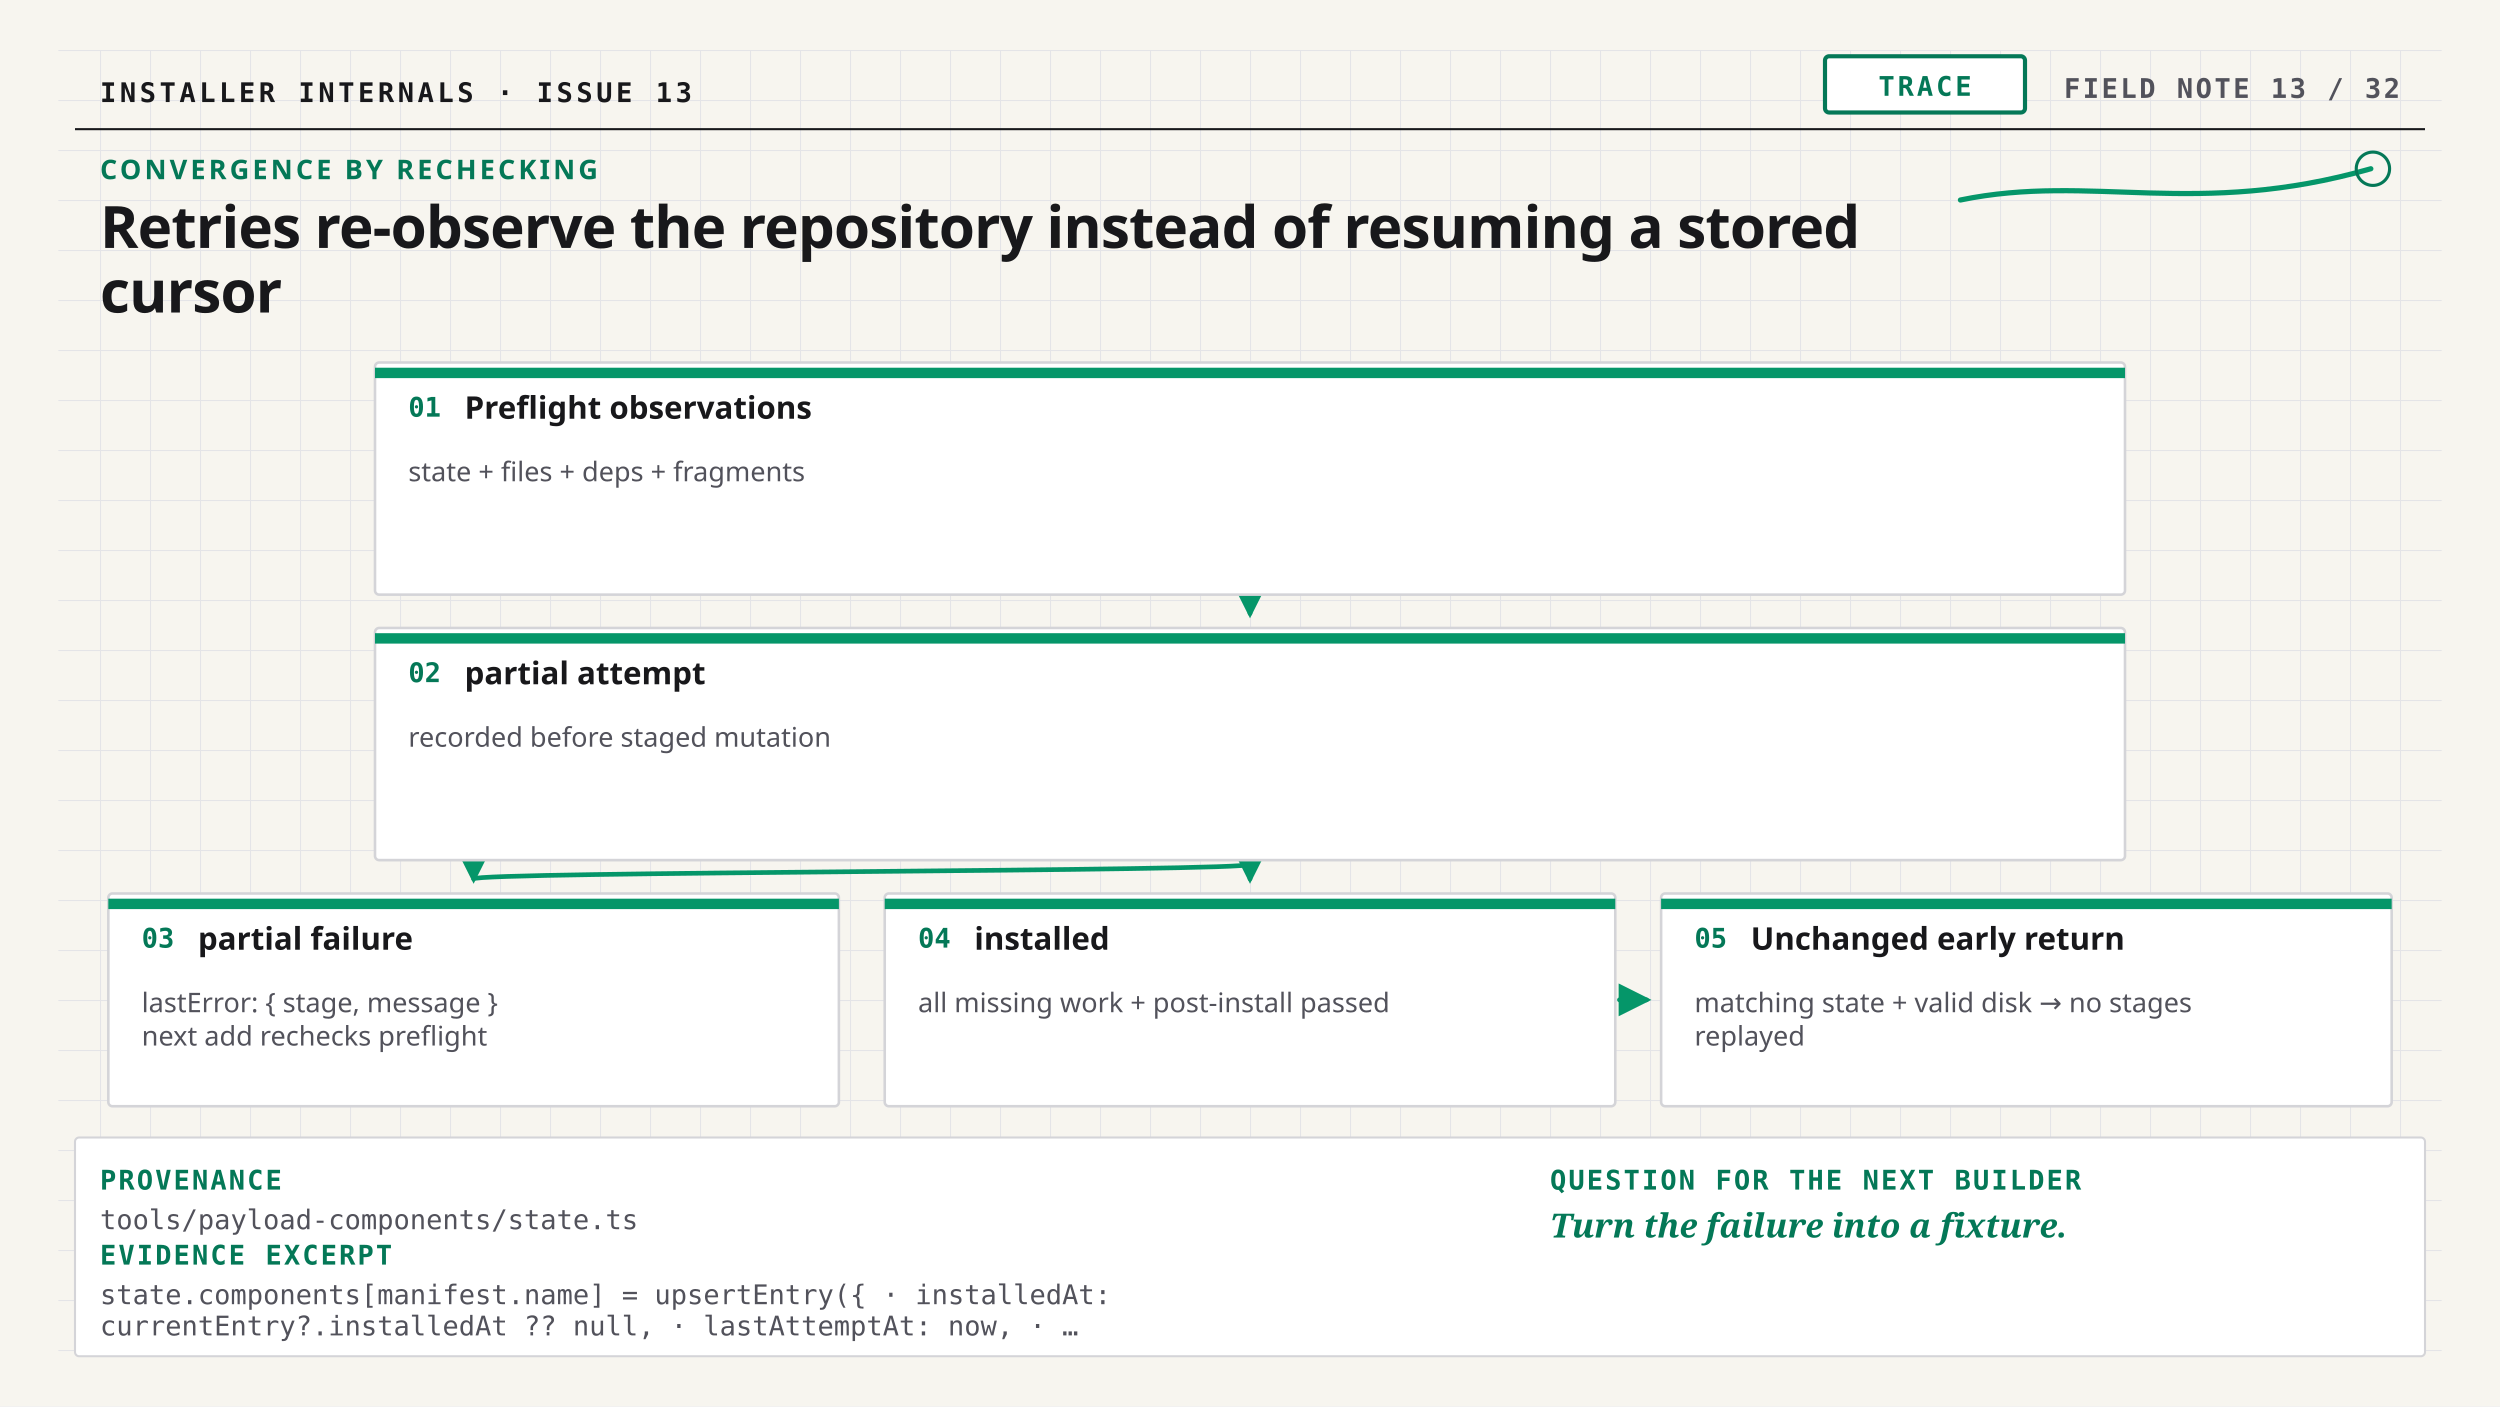
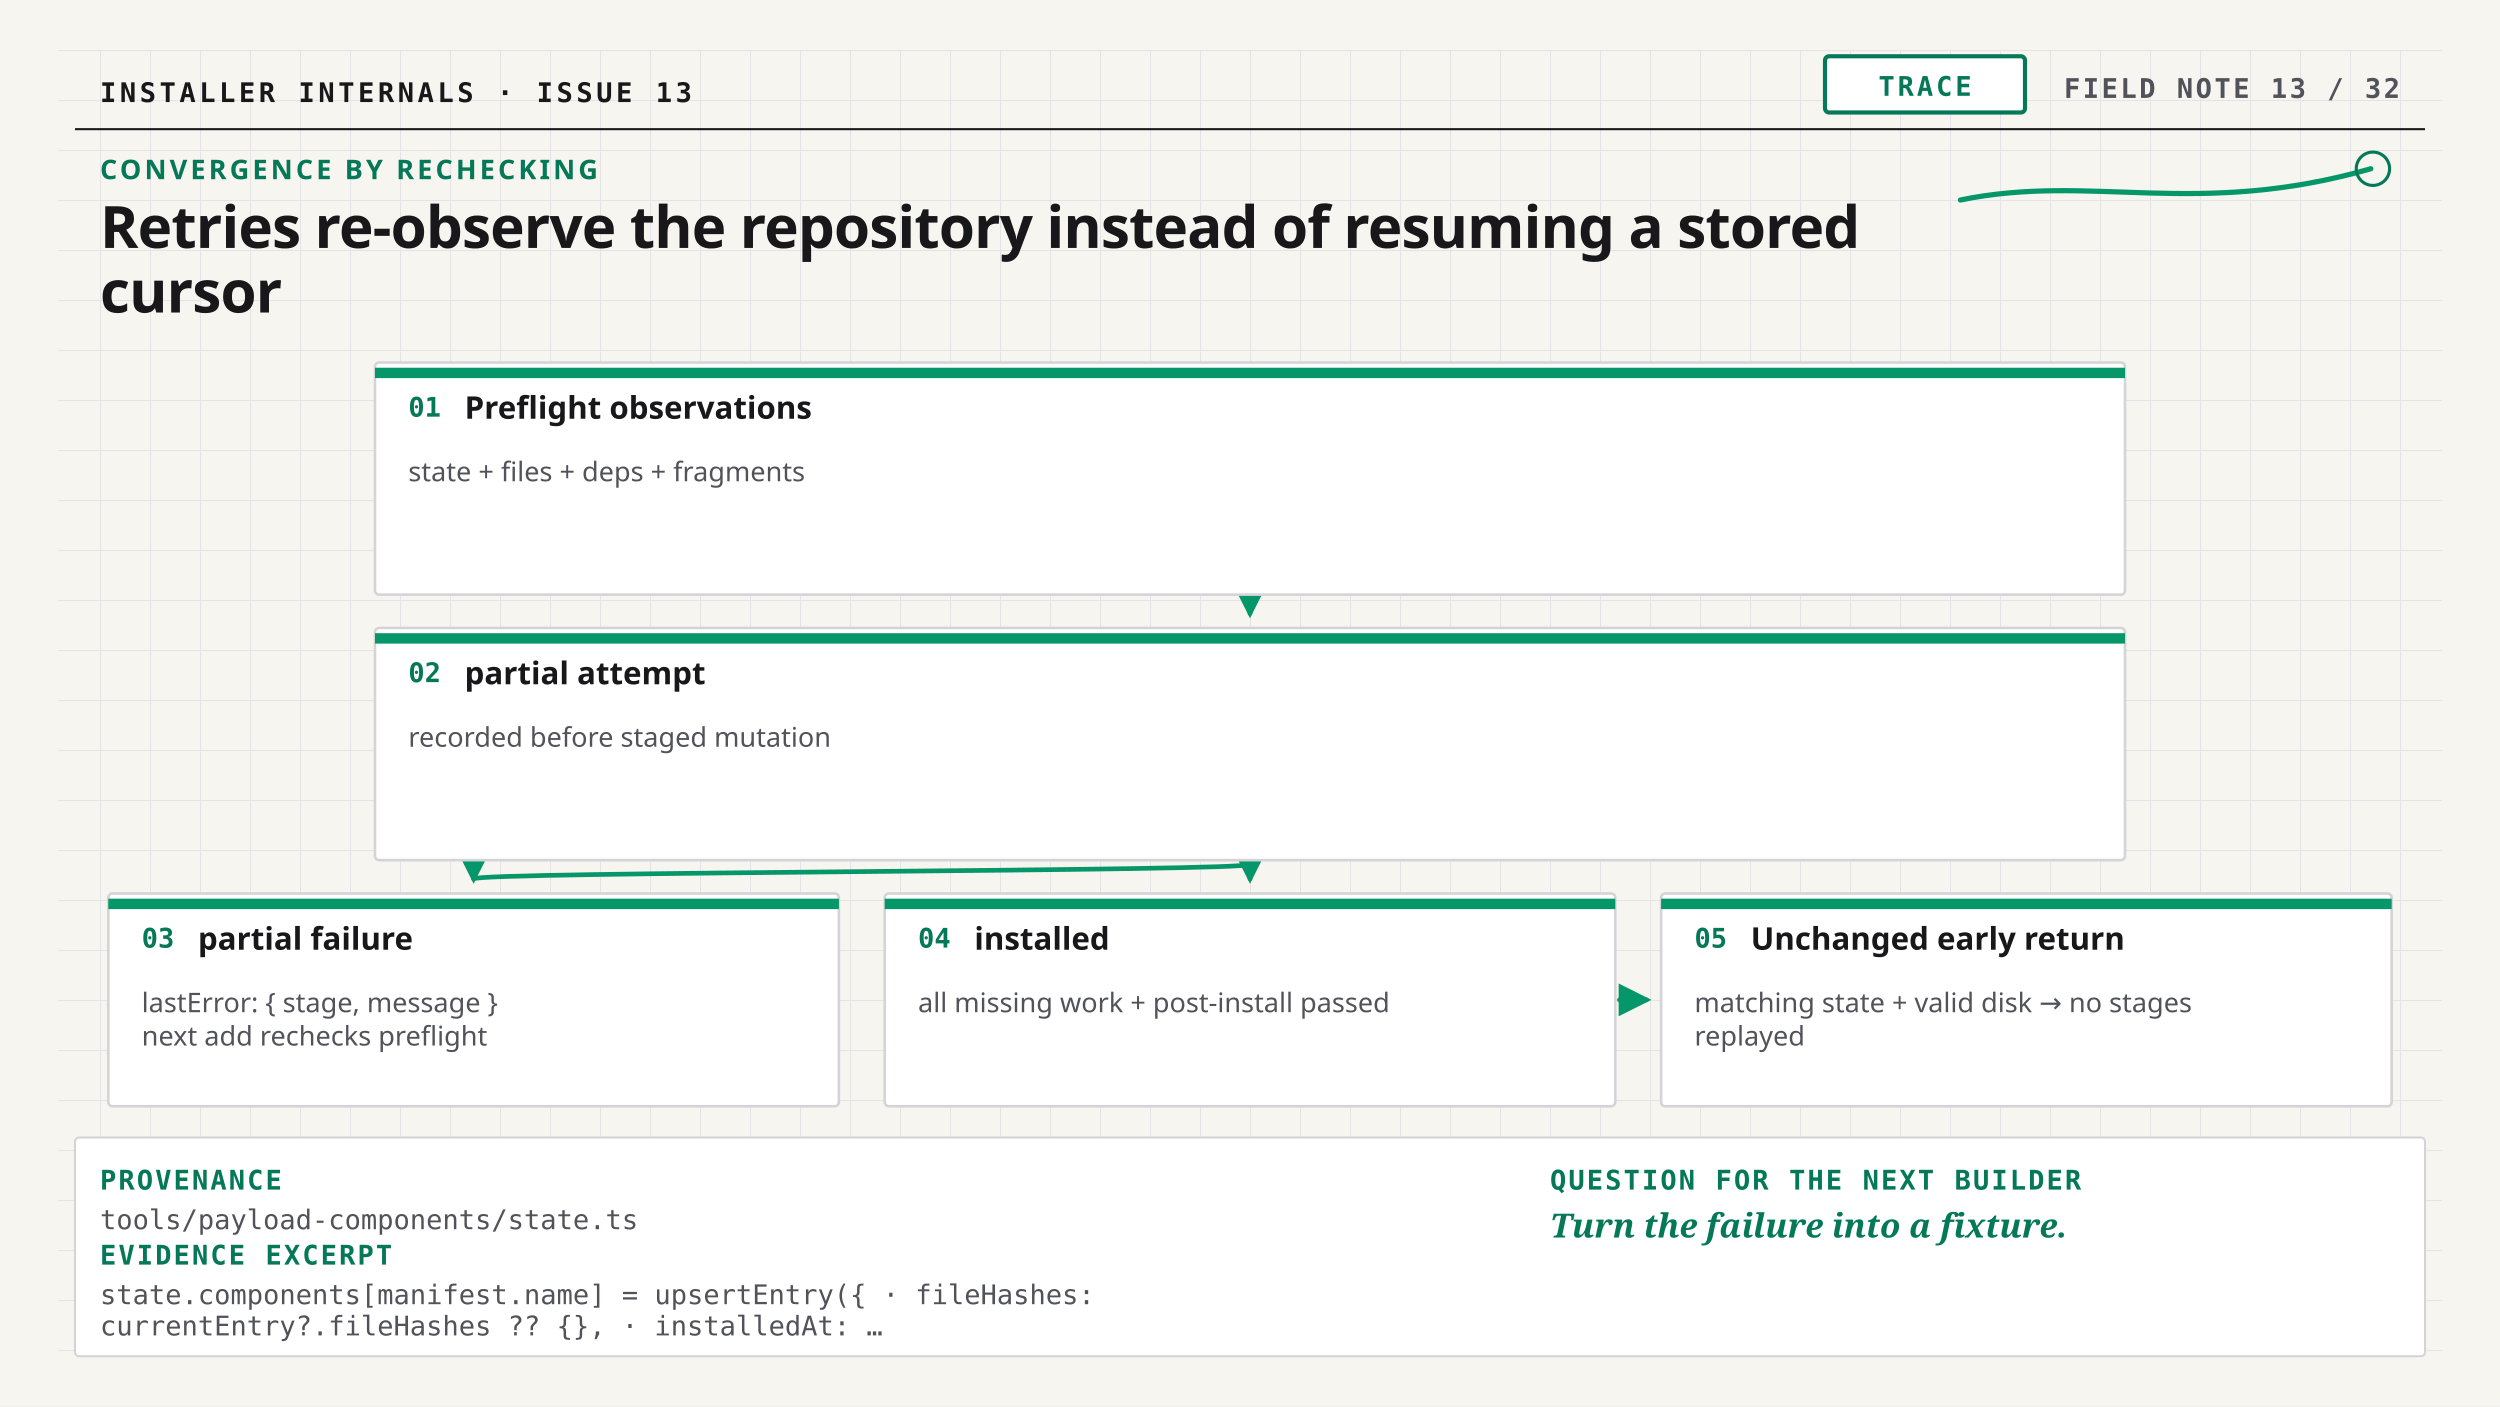
<svg xmlns="http://www.w3.org/2000/svg" viewBox="0 0 1200 675" role="img" aria-labelledby="diagram-title diagram-description" class="diagram diagram--trace" data-mode="trace" data-series="installer-internals" data-issue="13">
  <defs>
    <pattern id="journal-grid-pattern" width="24" height="24" patternUnits="userSpaceOnUse">
      <path d="M 24 0 L 0 0 0 24" fill="none" stroke="#e4e4e7" stroke-width="1" />
    </pattern>
    <marker id="journal-arrow" viewBox="0 0 10 10" refX="8.5" refY="5" markerWidth="7" markerHeight="7" orient="auto-start-reverse">
      <path d="M 0 0 L 10 5 L 0 10 z" fill="#059669" />
    </marker>
    <style>
      .diagram {
        background: #f7f5ef;
        color: #18181b;
      }
      .paper {
        fill: #f7f5ef;
      }
      .grid {
        fill: url(#journal-grid-pattern);
      }
      .masthead,
      .mode-label,
      .folio-label,
      .footer-label,
      .node-index,
      .edge-label,
      .node-title--mono,
      .node-body--mono,
      .provenance-line {
        font-family: ui-monospace, SFMono-Regular, Menlo, monospace;
      }
      .masthead {
        fill: #18181b;
        font-size: 13px;
        font-weight: 700;
        letter-spacing: 1.7px;
      }
      .kicker {
        fill: #047857;
        font-family: ui-sans-serif, system-ui, sans-serif;
        font-size: 13px;
        font-weight: 750;
        letter-spacing: 1.5px;
      }
      .headline {
        fill: #18181b;
        font-family: ui-sans-serif, system-ui, sans-serif;
        font-size: 28px;
        font-weight: 720;
        letter-spacing: -0.4px;
      }
      .mode-box {
        fill: #ffffff;
        stroke: #047857;
        stroke-width: 2;
      }
      .mode-label {
        fill: #047857;
        font-size: 13px;
        font-weight: 750;
        letter-spacing: 1.4px;
      }
      .folio-label {
        fill: #52525b;
        font-size: 13px;
        font-weight: 650;
        letter-spacing: 1.2px;
      }
      .journal-rule {
        stroke: #18181b;
        stroke-width: 1;
      }
      .accent-path {
        fill: none;
        stroke: #059669;
        stroke-linecap: round;
        stroke-width: 2.5;
      }
      .edge-path {
        fill: none;
        stroke: #059669;
        stroke-linecap: round;
        stroke-width: 2.25;
      }
      .diagram--join .edge-path {
        stroke-dasharray: 7 5;
      }
      .diagram--inspect .edge-path {
        stroke-width: 1.75;
      }
      .edge-label-paper {
        fill: #f7f5ef;
        stroke: #e4e4e7;
        stroke-width: 1;
      }
      .edge-label {
        fill: #047857;
        font-size: 13px;
        font-weight: 700;
      }
      .node-card {
        fill: #ffffff;
        stroke: #d4d4d8;
        stroke-width: 1.25;
      }
      .diagram--inspect .node-card {
        stroke: #18181b;
      }
      .node--terminal .node-card {
        fill: #18181b;
        stroke: #18181b;
      }
      .node-rule {
        stroke: #059669;
        stroke-width: 5;
      }
      .node-index {
        fill: #047857;
        font-size: 13px;
        font-weight: 700;
      }
      .node-title {
        fill: #18181b;
        font-family: ui-sans-serif, system-ui, sans-serif;
        font-size: 15px;
        font-weight: 720;
      }
      .node-body {
        fill: #52525b;
        font-family: ui-sans-serif, system-ui, sans-serif;
        font-size: 13px;
        font-weight: 480;
      }
      .node--terminal .node-title,
      .node--terminal .node-body {
        fill: #ffffff;
      }
      .node--terminal .node-index {
        fill: #059669;
      }
      .footer-paper {
        fill: #ffffff;
        stroke: #d4d4d8;
        stroke-width: 1;
      }
      .footer-label {
        fill: #047857;
        font-size: 13px;
        font-weight: 700;
        letter-spacing: 1px;
      }
      .provenance-line,
      .evidence-line {
        fill: #52525b;
        font-size: 13px;
      }
      .evidence-line {
        font-family: ui-monospace, SFMono-Regular, Menlo, monospace;
      }
      .prompt {
        fill: #047857;
        font-family: Georgia, serif;
        font-size: 16px;
        font-style: italic;
        font-weight: 650;
      }
      .registration {
        fill: none;
        stroke: #047857;
        stroke-width: 1.5;
      }
    </style>
  </defs>
  <rect class="paper" width="1200" height="675" />
  <rect class="grid" data-journal-part="grid" x="28" y="24" width="1144" height="627" />
  <path class="journal-rule" d="M 36 62 H 1164" />
  <g data-journal-part="masthead">
    <text class="masthead" x="48" y="49">INSTALLER INTERNALS · ISSUE 13</text>
  </g>
  <g data-journal-part="mode">
    <rect class="mode-box" x="876" y="27" width="96" height="27" rx="2" />
    <text class="mode-label" x="924" y="46" text-anchor="middle">TRACE</text>
  </g>
  <g data-journal-part="folio">
    <text class="folio-label" x="1152" y="47" text-anchor="end">FIELD NOTE 13 / 32</text>
  </g>
  <text class="kicker" x="48" y="86">CONVERGENCE BY RECHECKING</text>
  <text class="headline" x="48" y="119">Retries re-observe the repository instead of resuming a stored</text>
  <text class="headline" x="48" y="150">cursor</text>
  <path class="accent-path" d="M 941 96 C 1004 83, 1054 105, 1138 81" />
  <circle class="registration" cx="1139" cy="81" r="8" />
  <g data-diagram-layer="edges">
    <g class="edge">
      <path class="edge-path" data-edge-from="preflight" data-edge-to="attempt" data-edge-axis="vertical" d="M 600 287.432 C 600 290.932, 600 290.932, 600 294.432" marker-end="url(#journal-arrow)" />
    </g>
    <g class="edge">
      <path class="edge-path" data-edge-from="attempt" data-edge-to="failure" data-edge-axis="vertical" d="M 600 414.865 C 600 418.365, 227.333 418.365, 227.333 421.865" marker-end="url(#journal-arrow)" />
    </g>
    <g class="edge">
      <path class="edge-path" data-edge-from="attempt" data-edge-to="installed" data-edge-axis="vertical" d="M 600 414.865 C 600 418.365, 600 418.365, 600 421.865" marker-end="url(#journal-arrow)" />
    </g>
    <g class="edge">
      <path class="edge-path" data-edge-from="installed" data-edge-to="unchanged" data-edge-axis="horizontal" d="M 777.333 479.932 C 783.833 479.932, 783.833 479.932, 790.333 479.932" marker-end="url(#journal-arrow)" />
    </g>
  </g>
  <g data-diagram-layer="nodes">
    <g class="node node--standard" data-node-id="preflight" data-node-kind="standard">
      <rect class="node-card" x="180" y="174" width="840" height="111.432" rx="2" />
      <path class="node-rule" d="M 180 179 H 1020" />
      <text class="node-index" x="196" y="200">01</text>
      <text class="node-title" x="223" y="201">Preflight observations</text>
      <text class="node-body" data-role="body-line" x="196" y="231">state + files + deps + fragments</text>
    </g>
    <g class="node node--code" data-node-id="attempt" data-node-kind="code">
      <rect class="node-card" x="180" y="301.432" width="840" height="111.432" rx="2" />
      <path class="node-rule" d="M 180 306.432 H 1020" />
      <text class="node-index" x="196" y="327.432">02</text>
      <text class="node-title node-title--mono" x="223" y="328.432">partial attempt</text>
      <text class="node-body node-body--mono" data-role="body-line" x="196" y="358.432">recorded before staged mutation</text>
    </g>
    <g class="node node--code" data-node-id="failure" data-node-kind="code">
      <rect class="node-card" x="52" y="428.865" width="350.667" height="102.135" rx="2" />
      <path class="node-rule" d="M 52 433.865 H 402.667" />
      <text class="node-index" x="68" y="454.865">03</text>
      <text class="node-title node-title--mono" x="95" y="455.865">partial failure</text>
      <text class="node-body node-body--mono" data-role="body-line" x="68" y="485.865">lastError: { stage, message }</text>
      <text class="node-body node-body--mono" data-role="body-line" x="68" y="501.865">next add rechecks preflight</text>
    </g>
    <g class="node node--code" data-node-id="installed" data-node-kind="code">
      <rect class="node-card" x="424.667" y="428.865" width="350.667" height="102.135" rx="2" />
      <path class="node-rule" d="M 424.667 433.865 H 775.333" />
      <text class="node-index" x="440.667" y="454.865">04</text>
      <text class="node-title node-title--mono" x="467.667" y="455.865">installed</text>
      <text class="node-body node-body--mono" data-role="body-line" x="440.667" y="485.865">all missing work + post-install passed</text>
    </g>
    <g class="node node--code" data-node-id="unchanged" data-node-kind="code">
      <rect class="node-card" x="797.333" y="428.865" width="350.667" height="102.135" rx="2" />
      <path class="node-rule" d="M 797.333 433.865 H 1148" />
      <text class="node-index" x="813.333" y="454.865">05</text>
      <text class="node-title node-title--mono" x="840.333" y="455.865">Unchanged early return</text>
      <text class="node-body node-body--mono" data-role="body-line" x="813.333" y="485.865">matching state + valid disk → no stages</text>
      <text class="node-body node-body--mono" data-role="body-line" x="813.333" y="501.865">replayed</text>
    </g>
  </g>
  <rect class="footer-paper" x="36" y="546" width="1128" height="105" rx="2" />
  <g data-journal-part="provenance" data-provenance="tools/payload-components/state.ts">
    <text class="footer-label" x="48" y="571">PROVENANCE</text>
    <text class="provenance-line" x="48" y="590">tools/payload-components/state.ts</text>
  </g>
-   <g data-journal-part="evidence" data-evidence-excerpt="state.components[manifest.name] = upsertEntry({     installedAt: currentEntry?.installedAt ?? null,     lastAttemptAt: now,     lastError: null,     localized: localized ?? currentEntry?.localized,     manifest,     patchedFiles,     status: 'partial',     targetId," data-evidence-truncated="true">
+   <g data-journal-part="evidence" data-evidence-excerpt="state.components[manifest.name] = upsertEntry({       fileHashes: currentEntry?.fileHashes ?? {},       installedAt: currentEntry?.installedAt ?? null,       lastAttemptAt: now,       lastError: null,       localized: localized ?? currentEntry?.localized,       manifest,       patchedFiles,       status: 'partial'," data-evidence-truncated="true">
    <text class="footer-label" x="48" y="607">EVIDENCE EXCERPT</text>
-     <text class="evidence-line" x="48" y="626">state.components[manifest.name] = upsertEntry({ · installedAt:</text>
-     <text class="evidence-line" x="48" y="641">currentEntry?.installedAt ?? null, · lastAttemptAt: now, · …</text>
+     <text class="evidence-line" x="48" y="626">state.components[manifest.name] = upsertEntry({ · fileHashes:</text>
+     <text class="evidence-line" x="48" y="641">currentEntry?.fileHashes ?? {}, · installedAt: …</text>
  </g>
  <g data-journal-part="prompt" data-prompt="Turn the failure into a fixture.">
    <text class="footer-label" x="744" y="571">QUESTION FOR THE NEXT BUILDER</text>
    <text class="prompt" x="744" y="594">Turn the failure into a fixture.</text>
  </g>
</svg>
